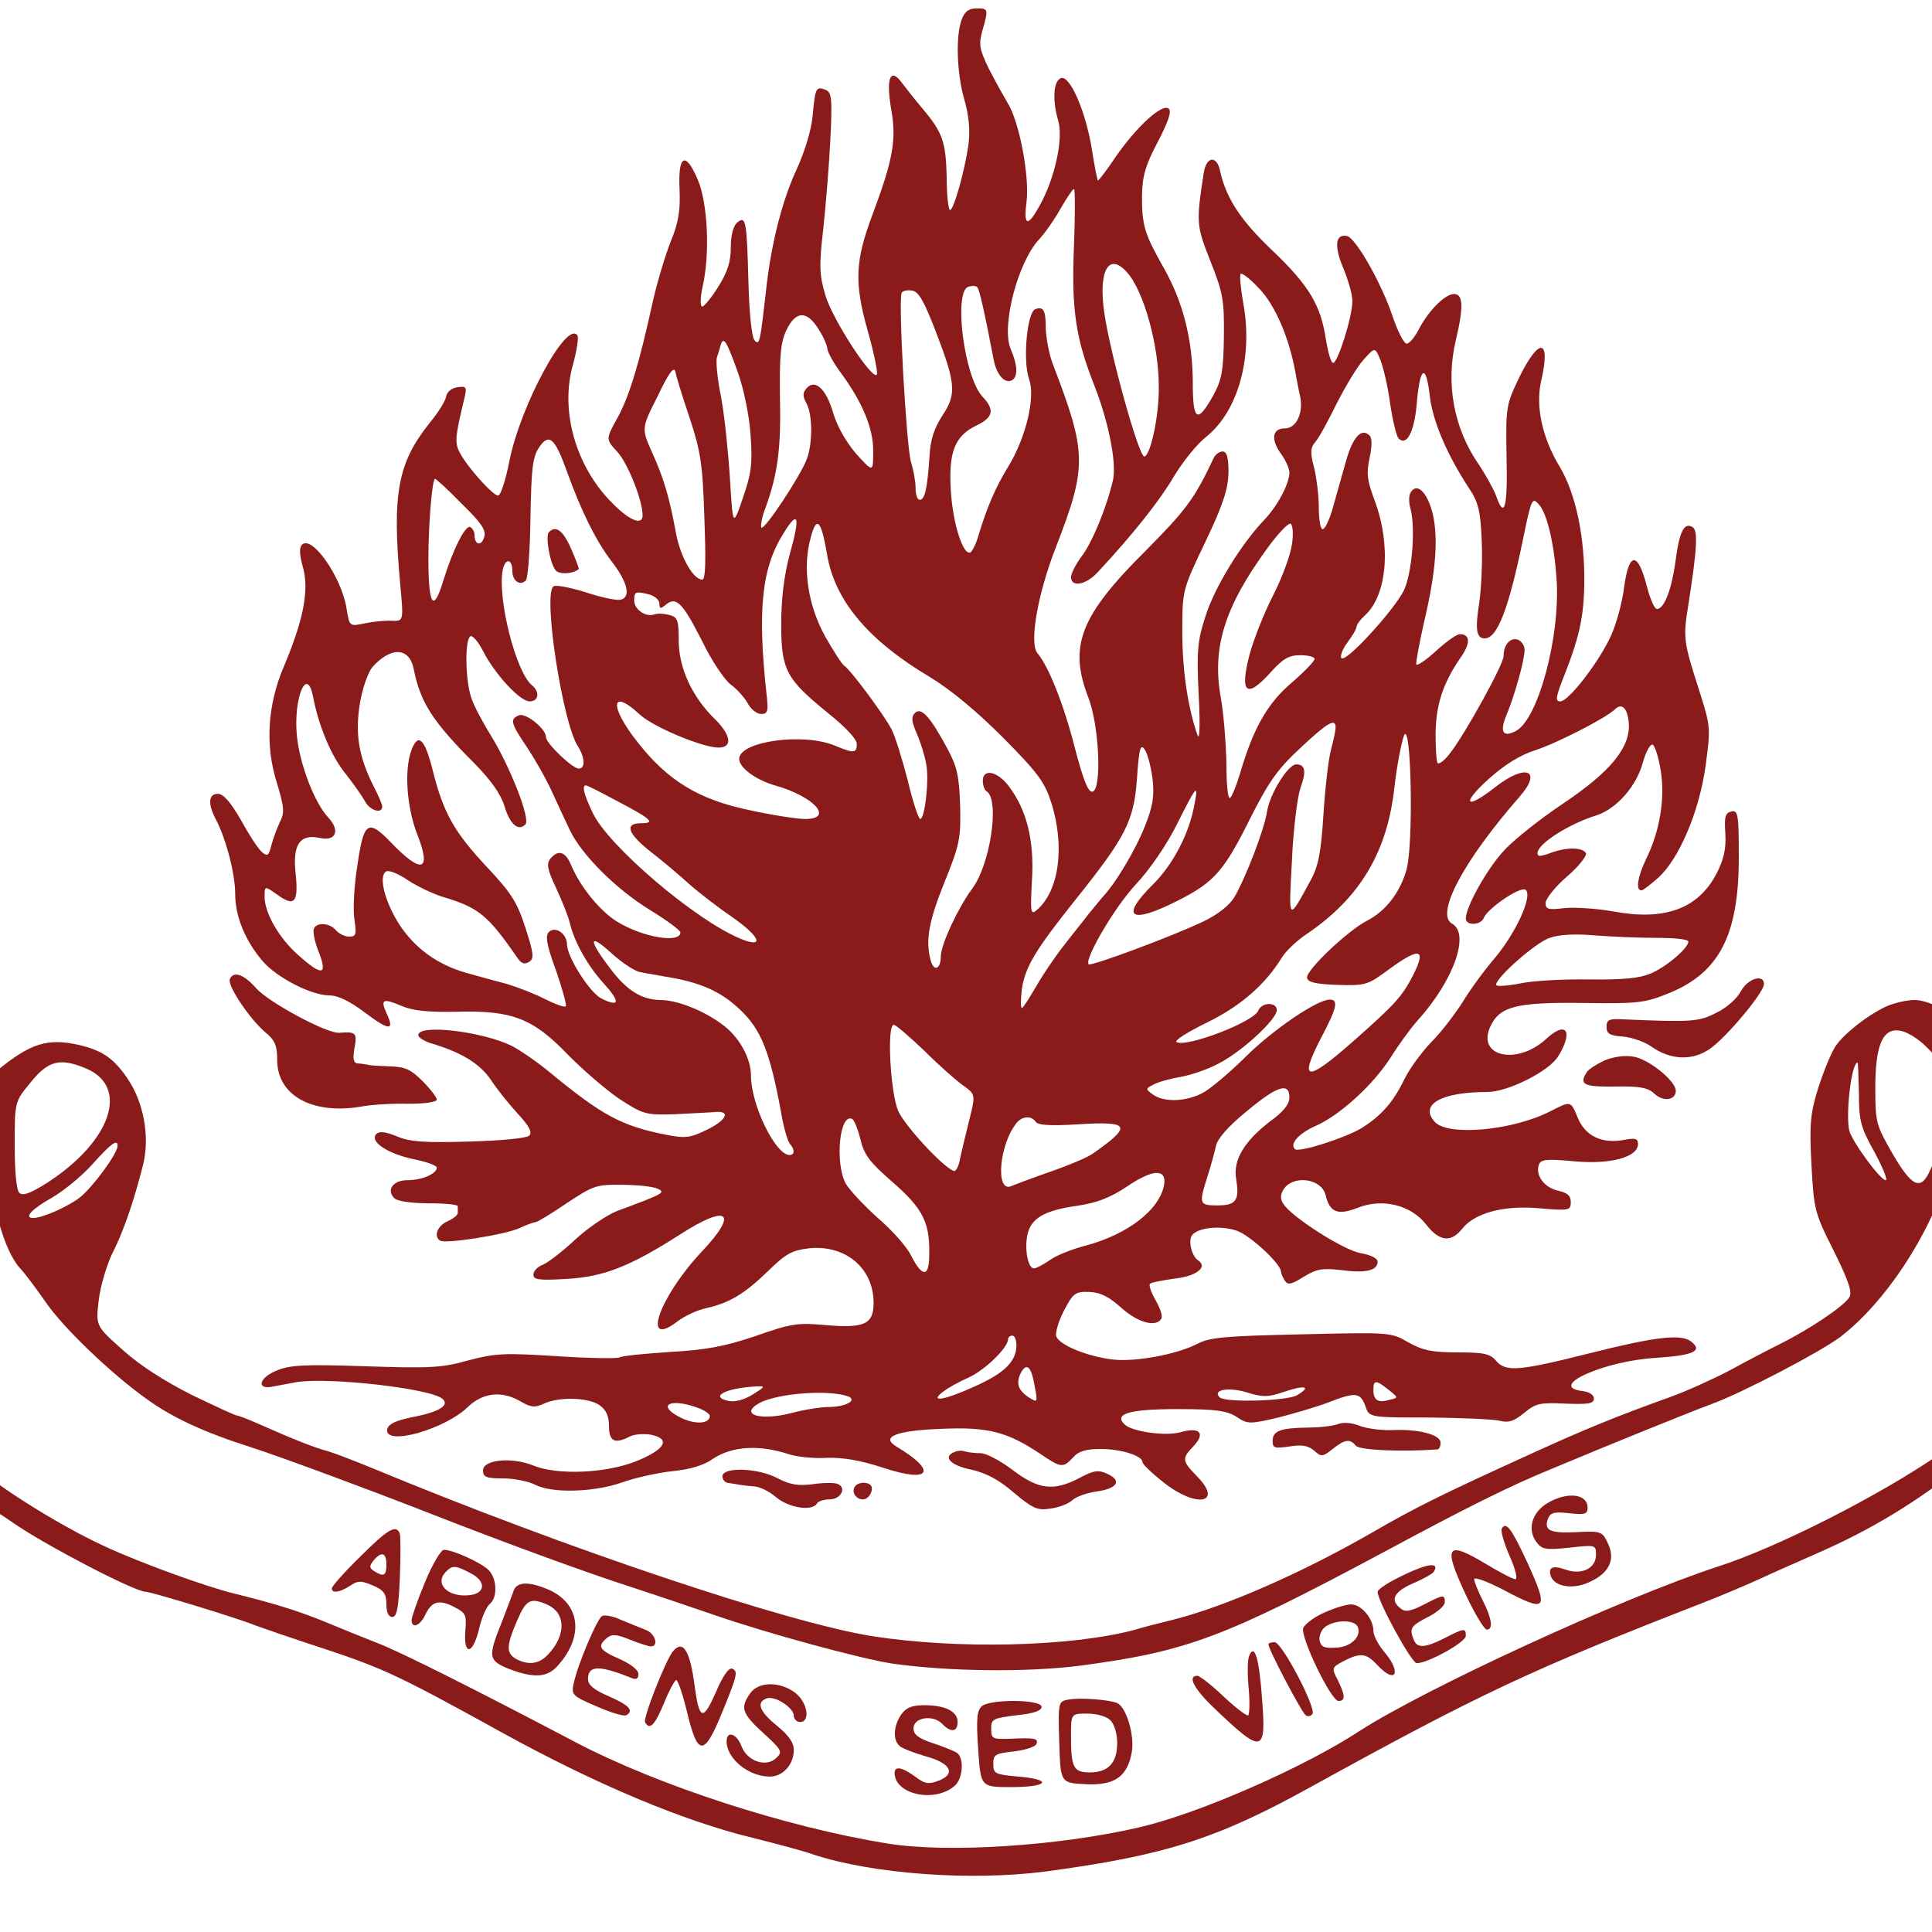
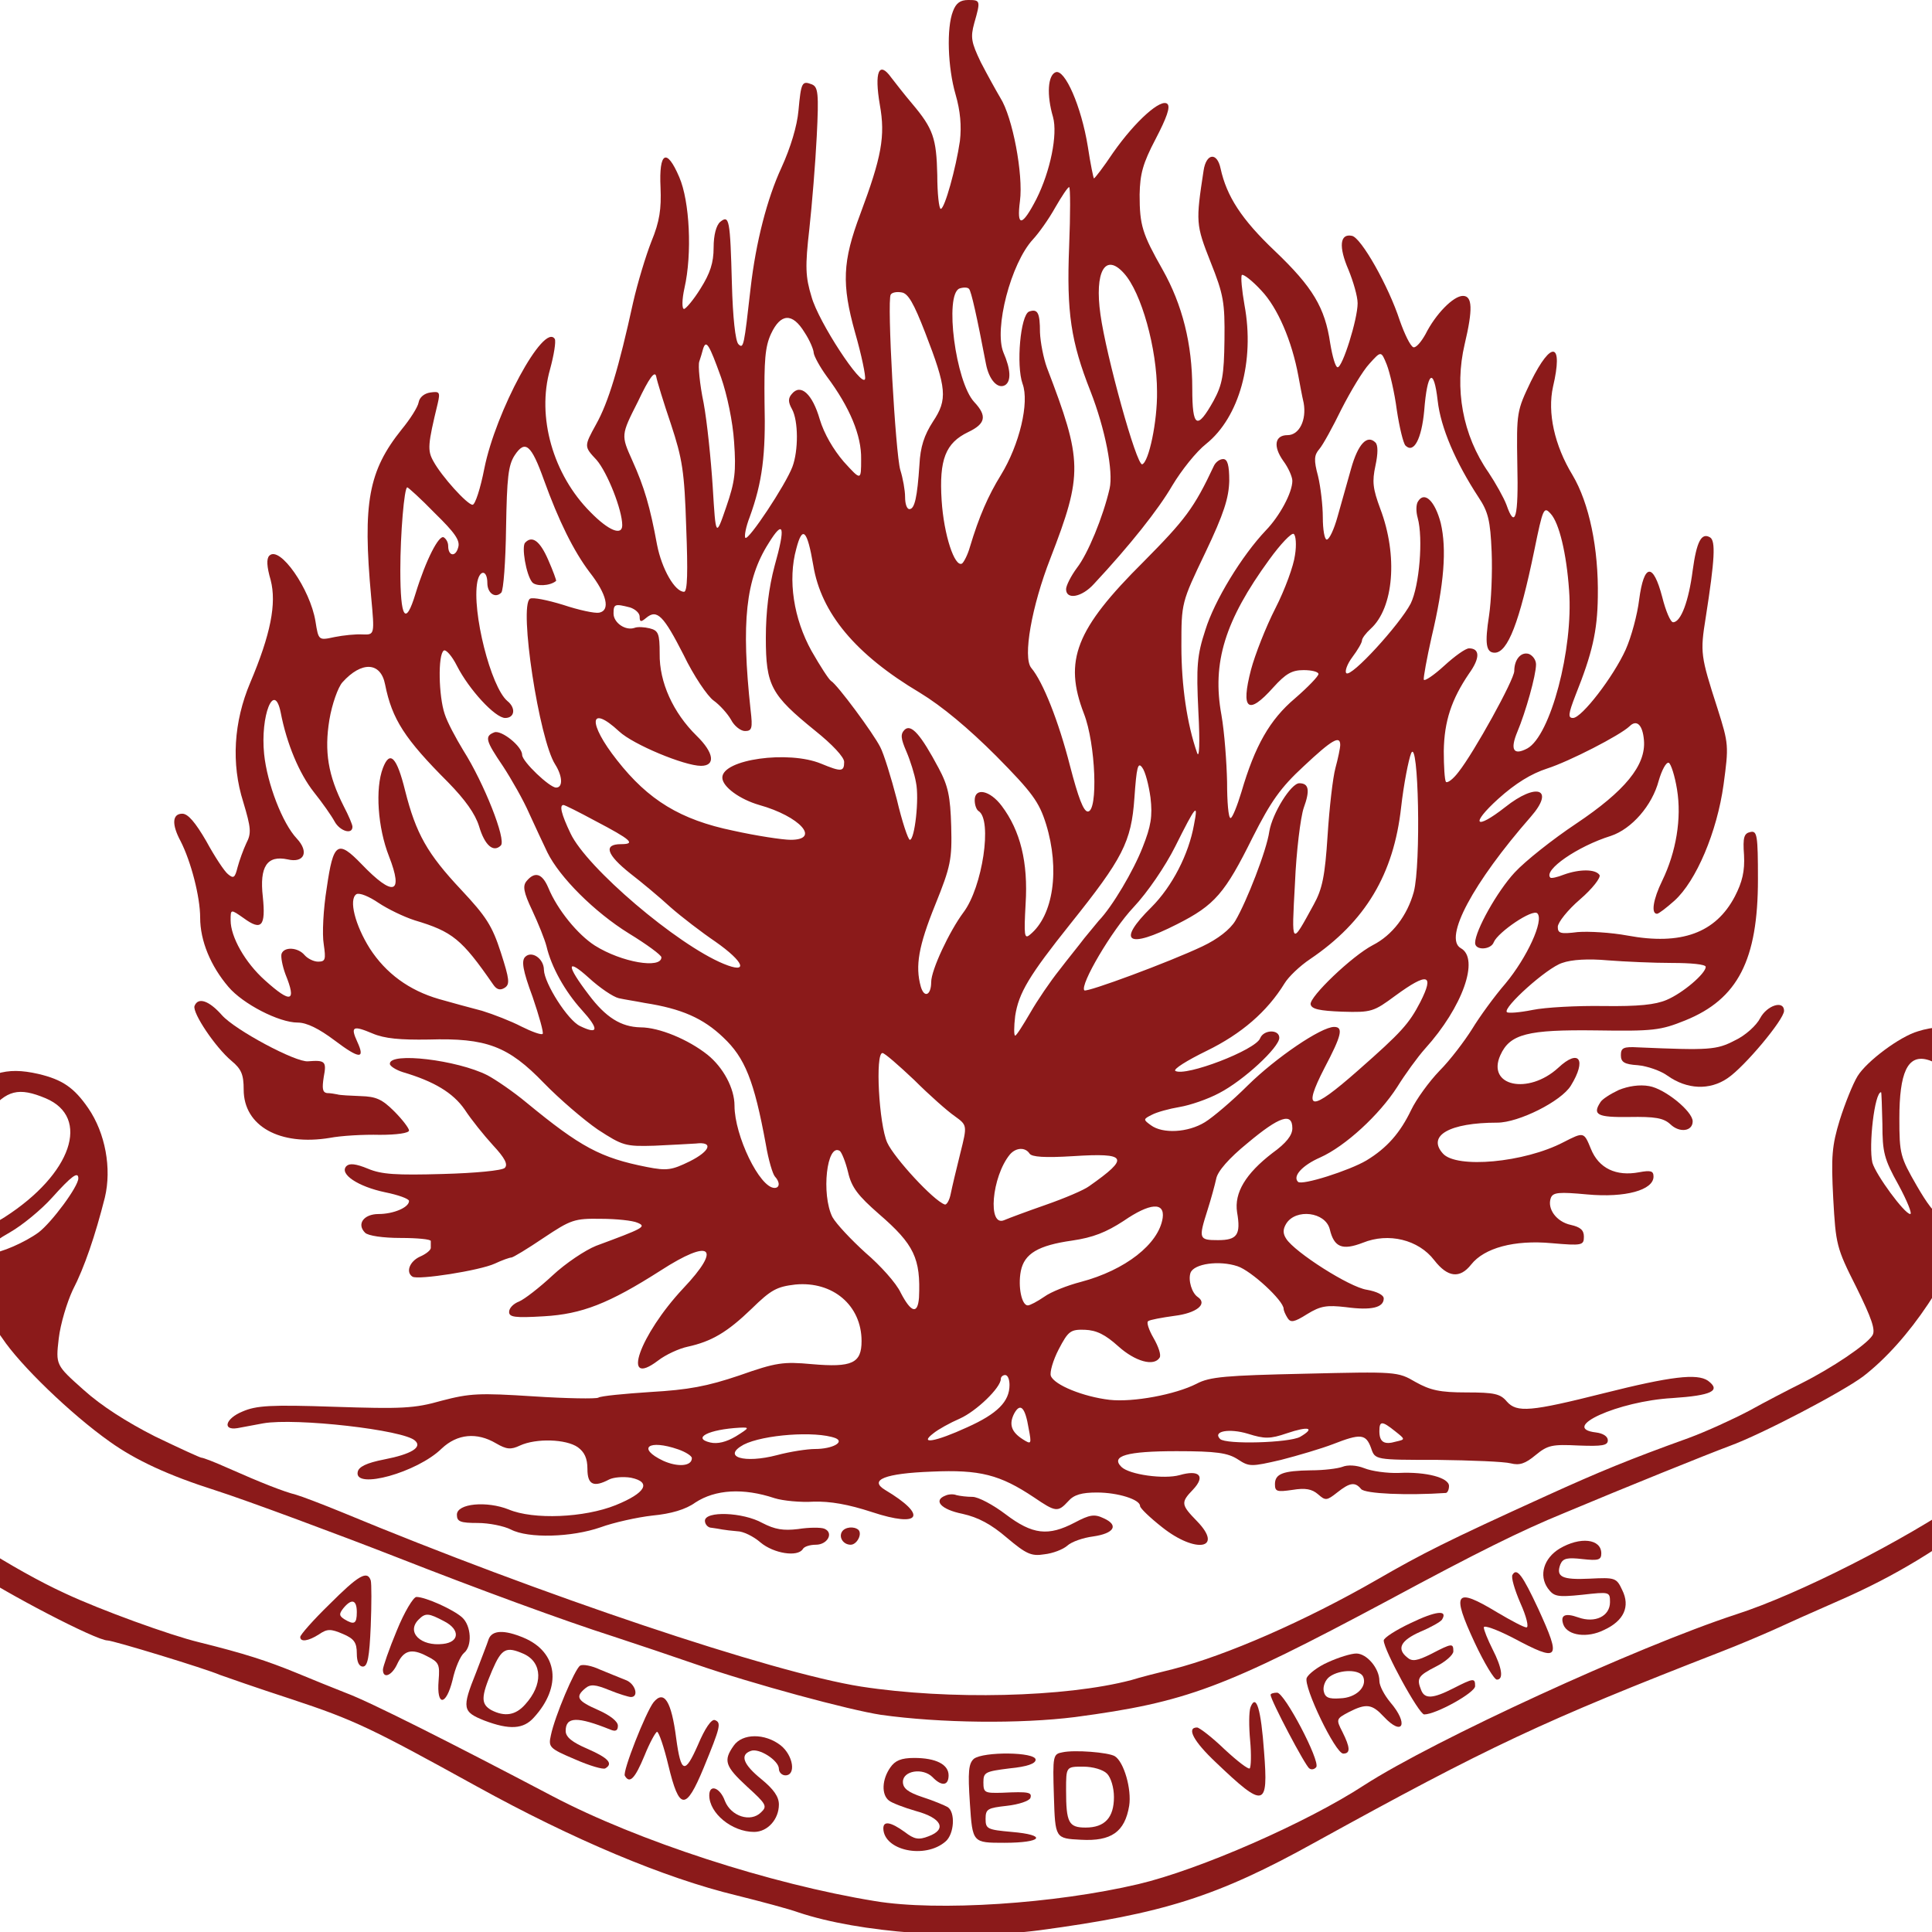
- <svg xmlns="http://www.w3.org/2000/svg" version="1.0" width="460" height="460" viewBox="130 42 460 460" preserveAspectRatio="xMidYMid meet">
+ <svg xmlns="http://www.w3.org/2000/svg" version="1.0" width="444" height="444" viewBox="140 44 444 444" preserveAspectRatio="xMidYMid meet">
  <g transform="translate(0,576) scale(0.1,-0.1)" fill="#8B1A1A" stroke="none">
    <path d="M3590 5294 c-15 -38 -12 -129 6 -191 11 -38 14 -72 10 -107 -9 -62 -35 -156 -44 -156 -4 0 -8 35 -8 78 -2 84 -9 106 -58 164 -17 20 -38 47 -48 60 -28 39 -39 13 -26 -63 13 -72 4 -120 -45 -251 -41 -109 -43 -161 -12 -272 15 -52 25 -101 23 -107 -7 -21 -107 131 -123 189 -14 46 -15 69 -5 156 6 55 14 152 17 213 5 99 3 113 -11 119 -23 9 -25 5 -31 -60 -3 -35 -18 -85 -39 -131 -33 -71 -59 -172 -71 -277 -15 -132 -16 -141 -28 -129 -7 7 -13 62 -15 139 -4 148 -6 159 -27 142 -9 -8 -15 -30 -15 -59 0 -35 -8 -59 -30 -94 -16 -26 -34 -47 -38 -47 -5 0 -5 21 1 48 18 79 12 200 -12 255 -29 68 -47 58 -43 -24 2 -49 -2 -78 -21 -124 -13 -33 -32 -96 -42 -140 -33 -151 -57 -230 -85 -280 -28 -51 -28 -51 1 -82 25 -29 59 -115 59 -150 0 -25 -31 -13 -73 30 -86 86 -124 219 -93 328 9 33 14 64 11 70 -25 39 -136 -167 -162 -298 -9 -46 -21 -83 -27 -83 -12 0 -71 65 -90 100 -14 25 -13 38 10 133 6 26 4 28 -17 25 -14 -2 -25 -11 -27 -23 -2 -11 -20 -39 -39 -62 -76 -95 -90 -168 -70 -385 8 -87 8 -87 -20 -86 -15 1 -44 -2 -64 -6 -37 -8 -37 -8 -44 36 -12 74 -82 175 -106 151 -7 -7 -6 -25 3 -56 14 -54 0 -125 -47 -236 -38 -90 -44 -186 -16 -274 18 -60 19 -72 7 -95 -7 -15 -16 -40 -20 -55 -6 -24 -9 -27 -22 -16 -8 6 -31 41 -50 76 -25 43 -42 63 -55 63 -23 0 -25 -24 -4 -63 24 -47 45 -128 45 -176 0 -53 24 -111 65 -159 33 -39 116 -82 159 -82 21 0 49 -14 85 -41 57 -43 71 -44 52 -3 -16 35 -10 38 35 19 28 -12 64 -15 129 -14 133 4 183 -15 265 -100 36 -37 92 -85 124 -107 57 -37 63 -39 130 -37 39 2 82 4 95 5 41 5 34 -17 -14 -41 -41 -20 -52 -22 -98 -13 -107 21 -153 46 -277 148 -30 25 -71 53 -90 63 -69 35 -226 54 -224 26 0 -5 14 -14 30 -19 71 -21 115 -47 142 -86 15 -23 44 -59 65 -82 27 -29 35 -44 27 -52 -6 -6 -67 -12 -143 -14 -106 -3 -140 -1 -171 12 -29 12 -43 13 -50 6 -17 -18 27 -47 89 -60 30 -6 55 -15 55 -20 0 -15 -36 -30 -70 -30 -34 0 -51 -23 -31 -43 7 -7 41 -12 82 -12 38 0 69 -3 69 -7 0 -5 0 -12 0 -16 0 -5 -11 -14 -25 -20 -24 -11 -33 -36 -17 -46 13 -8 154 14 189 30 17 8 34 14 38 14 4 0 37 20 74 45 63 42 71 45 132 44 35 0 73 -4 84 -9 22 -9 13 -13 -95 -53 -25 -10 -70 -40 -100 -68 -30 -28 -65 -55 -77 -60 -13 -5 -23 -15 -23 -24 0 -12 13 -14 80 -10 87 5 149 29 268 105 116 75 142 54 52 -41 -100 -107 -144 -231 -58 -166 18 14 49 28 68 32 55 12 91 33 147 87 45 44 58 51 101 56 86 8 152 -48 152 -130 0 -51 -22 -61 -114 -53 -66 6 -82 4 -167 -26 -74 -25 -117 -33 -204 -38 -60 -4 -114 -9 -120 -13 -5 -3 -73 -2 -149 3 -125 8 -146 7 -211 -10 -63 -18 -92 -19 -246 -14 -147 5 -180 3 -212 -11 -39 -16 -47 -44 -11 -38 10 2 37 7 59 11 74 13 324 -15 349 -40 17 -15 -9 -31 -71 -43 -41 -8 -59 -17 -61 -29 -8 -41 137 -1 193 54 36 34 81 38 125 12 24 -14 34 -15 55 -5 37 17 106 15 133 -4 15 -11 22 -25 22 -50 0 -36 14 -43 50 -24 10 5 32 7 50 4 48 -10 34 -35 -35 -63 -72 -29 -189 -34 -246 -10 -50 20 -119 14 -119 -12 0 -16 8 -19 48 -19 26 0 60 -7 76 -15 40 -21 140 -18 206 5 30 11 84 23 119 27 43 4 77 14 99 30 46 30 110 34 182 10 19 -6 60 -10 90 -8 38 1 79 -6 134 -24 112 -37 129 -8 30 51 -38 23 0 38 107 42 111 5 157 -7 235 -59 50 -34 55 -35 79 -9 13 15 31 20 66 20 48 0 99 -16 99 -31 0 -5 23 -27 51 -49 77 -61 142 -50 80 14 -37 38 -38 43 -9 73 29 31 14 46 -31 33 -36 -10 -116 1 -134 19 -25 25 12 36 127 36 92 0 118 -4 141 -19 26 -17 30 -17 99 -1 39 10 93 26 119 36 64 25 76 24 88 -9 9 -27 9 -27 152 -27 78 -1 154 -4 169 -8 20 -5 33 -1 57 19 28 23 38 25 99 22 54 -2 67 0 67 12 0 9 -11 16 -27 18 -86 10 51 72 175 79 91 6 113 17 82 40 -25 17 -85 10 -240 -29 -167 -42 -199 -45 -222 -19 -15 18 -29 21 -93 21 -61 0 -83 5 -117 24 -41 24 -44 24 -255 19 -181 -4 -218 -7 -248 -23 -49 -25 -146 -43 -200 -37 -60 7 -127 34 -135 55 -3 8 5 36 18 61 22 42 27 46 60 45 27 -1 47 -11 77 -38 39 -35 82 -47 95 -26 4 6 -3 26 -14 45 -11 19 -17 37 -12 39 4 3 31 8 60 12 50 6 77 27 54 43 -14 9 -23 39 -17 56 8 21 66 29 108 15 31 -10 106 -79 106 -98 0 -4 4 -13 9 -21 7 -11 15 -10 45 9 31 19 45 21 89 16 59 -8 87 -1 87 20 0 8 -16 16 -39 20 -40 6 -165 86 -185 117 -8 12 -8 22 0 35 22 35 90 27 100 -13 10 -42 29 -49 76 -31 59 24 128 7 164 -40 31 -40 59 -43 85 -10 30 38 99 57 185 49 70 -6 74 -5 74 15 0 15 -8 22 -30 27 -33 7 -55 37 -46 62 5 13 19 14 84 8 87 -8 152 10 152 41 0 13 -6 15 -33 10 -53 -10 -93 9 -111 54 -16 39 -16 39 -63 15 -90 -47 -246 -61 -277 -26 -37 41 15 71 125 71 49 0 147 49 169 85 37 60 19 86 -29 41 -69 -63 -165 -42 -133 29 22 49 63 59 220 57 132 -2 148 0 205 23 121 49 167 139 167 324 0 102 -2 112 -17 109 -15 -3 -18 -12 -15 -53 2 -37 -4 -62 -21 -95 -44 -84 -123 -113 -247 -90 -38 7 -89 10 -114 8 -40 -5 -46 -3 -46 12 0 10 23 39 51 63 29 25 48 50 45 56 -9 14 -46 14 -82 1 -15 -6 -29 -9 -31 -7 -17 17 62 72 139 96 48 16 95 70 110 127 7 24 17 43 23 41 5 -2 14 -30 19 -61 11 -67 -2 -144 -34 -210 -21 -43 -26 -76 -12 -76 4 0 22 14 40 30 50 45 98 158 113 267 12 89 12 93 -14 175 -39 121 -40 128 -27 209 21 134 23 176 10 184 -20 12 -31 -10 -40 -76 -9 -70 -27 -119 -45 -119 -6 0 -17 26 -25 58 -21 80 -42 77 -53 -6 -4 -34 -18 -86 -31 -115 -28 -62 -101 -157 -121 -157 -12 0 -11 9 6 53 38 95 50 146 51 225 2 112 -20 216 -58 280 -42 69 -58 144 -45 203 24 102 -3 109 -51 12 -32 -67 -33 -70 -31 -190 3 -122 -5 -151 -25 -93 -6 16 -25 50 -41 74 -60 86 -79 193 -55 295 19 80 18 111 -4 111 -22 0 -63 -42 -86 -88 -10 -18 -22 -32 -28 -30 -7 3 -20 30 -31 61 -26 80 -89 191 -110 195 -28 6 -31 -25 -8 -78 11 -27 21 -61 21 -77 0 -37 -35 -148 -46 -147 -5 0 -12 25 -17 55 -12 82 -40 129 -127 212 -77 73 -111 126 -125 190 -8 38 -33 35 -39 -5 -18 -118 -18 -124 16 -210 30 -75 33 -93 32 -179 -1 -82 -5 -103 -25 -140 -38 -68 -49 -62 -49 28 0 103 -23 193 -68 273 -47 83 -53 102 -53 173 1 47 7 71 37 128 25 48 34 73 27 80 -14 14 -73 -38 -125 -112 -22 -33 -42 -59 -44 -59 -1 0 -8 33 -14 73 -15 93 -53 179 -74 171 -18 -7 -21 -52 -6 -103 11 -40 -6 -124 -38 -188 -33 -64 -46 -66 -38 -5 8 61 -17 193 -45 237 -10 17 -30 53 -45 82 -22 46 -24 57 -15 90 15 52 14 53 -14 53 -18 0 -28 -7 -35 -26z m267 -541 c-6 -151 4 -218 49 -332 34 -87 53 -185 44 -224 -15 -65 -50 -150 -75 -182 -14 -19 -25 -41 -25 -49 0 -25 36 -19 64 12 83 89 148 171 180 226 21 35 55 78 78 96 76 61 112 190 88 319 -6 34 -9 66 -6 69 3 3 24 -13 45 -36 37 -39 70 -115 85 -197 3 -16 8 -44 12 -61 7 -39 -10 -74 -37 -74 -29 0 -34 -25 -10 -59 12 -16 21 -37 21 -46 0 -27 -29 -81 -61 -114 -55 -58 -118 -161 -139 -229 -19 -58 -21 -83 -16 -187 4 -74 2 -110 -3 -95 -23 66 -36 154 -36 245 0 100 0 100 55 215 43 90 54 126 55 165 0 36 -4 50 -14 50 -8 0 -17 -7 -21 -15 -46 -98 -66 -124 -162 -221 -156 -155 -184 -227 -137 -349 27 -69 33 -225 9 -225 -10 0 -22 32 -41 105 -26 102 -62 193 -89 225 -20 24 1 142 44 252 75 194 74 224 -8 438 -8 22 -15 58 -16 81 0 45 -5 55 -25 48 -20 -8 -30 -124 -15 -166 16 -43 -7 -140 -50 -210 -29 -47 -50 -95 -71 -165 -5 -18 -14 -35 -18 -38 -17 -10 -42 66 -47 145 -6 94 9 132 61 157 40 19 44 37 14 69 -43 46 -69 247 -34 261 9 3 19 3 22 -1 5 -5 18 -63 39 -173 7 -36 27 -58 44 -48 14 9 13 36 -4 75 -22 54 17 205 68 260 13 14 36 46 51 73 15 26 29 47 32 47 3 0 3 -62 0 -137z m126 -61 c40 -44 76 -173 76 -272 1 -69 -19 -162 -34 -167 -13 -4 -83 250 -96 344 -14 99 11 143 54 95z m-457 -136 c50 -129 52 -154 18 -205 -20 -31 -29 -58 -31 -99 -5 -75 -11 -102 -23 -102 -6 0 -10 12 -10 28 0 15 -5 43 -11 62 -11 37 -31 389 -22 403 3 5 14 7 25 5 15 -2 28 -25 54 -92z m-277 0 c12 -18 21 -40 21 -47 1 -8 14 -32 30 -54 53 -71 80 -136 79 -190 0 -50 0 -50 -40 -6 -24 28 -45 64 -55 97 -17 59 -44 83 -64 59 -9 -10 -9 -19 0 -35 15 -27 15 -96 1 -133 -16 -42 -101 -170 -108 -163 -3 3 1 25 10 48 29 80 37 143 34 263 -1 95 1 128 15 158 22 47 49 49 77 3z m-192 -103 c14 -40 27 -102 30 -148 5 -69 2 -92 -18 -150 -24 -70 -24 -70 -31 45 -4 63 -13 151 -21 194 -9 43 -13 86 -10 95 3 9 7 22 9 30 7 21 14 9 41 -66z m1553 -75 c6 -40 15 -77 20 -82 19 -19 37 15 43 80 7 90 22 102 31 23 7 -62 41 -141 94 -222 22 -33 27 -53 30 -125 2 -48 -1 -114 -6 -147 -10 -64 -7 -85 13 -85 30 0 57 70 91 235 20 98 22 102 38 84 19 -21 36 -90 42 -176 10 -135 -43 -334 -96 -363 -32 -17 -40 -3 -23 38 19 45 43 130 43 155 0 10 -7 20 -16 24 -18 6 -34 -12 -34 -39 0 -20 -93 -188 -128 -232 -12 -16 -25 -26 -29 -23 -3 4 -5 36 -5 71 1 69 18 119 58 178 26 36 25 58 0 58 -8 0 -33 -18 -57 -40 -24 -22 -45 -36 -47 -32 -1 5 7 49 18 98 29 122 35 202 21 262 -13 50 -37 74 -52 50 -5 -7 -5 -24 -1 -38 13 -47 4 -156 -16 -197 -25 -48 -137 -171 -148 -160 -4 4 2 21 14 37 12 16 22 33 22 38 0 5 9 17 20 27 53 48 63 168 22 276 -17 46 -19 62 -11 99 6 28 6 47 0 53 -19 19 -40 -3 -56 -60 -9 -32 -23 -82 -31 -110 -8 -29 -19 -53 -25 -53 -5 0 -9 23 -9 51 0 27 -5 70 -11 95 -10 37 -9 48 3 62 8 9 31 51 51 92 21 41 49 88 64 104 27 30 27 30 40 -2 7 -18 18 -65 23 -104z m-1668 -33 c26 -79 31 -108 35 -237 4 -102 3 -148 -5 -148 -21 0 -51 52 -62 108 -16 87 -29 132 -57 194 -26 58 -26 58 13 135 26 55 39 72 42 58 2 -11 17 -60 34 -110z m-292 -128 c34 -94 68 -163 105 -212 40 -51 48 -88 22 -93 -10 -2 -47 6 -83 18 -36 11 -70 18 -76 14 -26 -16 21 -324 58 -381 17 -27 18 -53 2 -53 -15 0 -78 60 -78 75 0 20 -48 58 -64 52 -23 -9 -20 -19 20 -78 19 -29 47 -78 60 -108 14 -31 33 -71 42 -90 28 -57 108 -137 187 -186 41 -25 75 -50 75 -55 0 -27 -91 -12 -153 27 -39 25 -86 82 -107 133 -14 33 -31 38 -50 15 -9 -11 -7 -25 13 -67 14 -30 29 -67 33 -83 11 -47 42 -103 81 -146 40 -44 39 -58 -4 -37 -28 13 -82 98 -83 129 0 26 -28 45 -43 30 -9 -9 -6 -30 17 -92 15 -44 26 -83 23 -85 -3 -3 -25 5 -49 17 -23 12 -64 28 -90 36 -27 7 -71 19 -99 27 -69 20 -122 59 -159 116 -34 54 -49 113 -31 125 7 4 29 -5 51 -20 21 -14 58 -32 83 -40 87 -26 108 -43 180 -147 8 -12 16 -15 27 -8 12 8 11 19 -9 81 -20 62 -34 83 -91 144 -78 83 -104 129 -129 228 -19 77 -35 94 -51 52 -18 -47 -12 -137 14 -203 34 -87 10 -94 -63 -18 -55 57 -65 50 -80 -54 -8 -49 -11 -107 -7 -130 5 -35 4 -40 -13 -40 -10 0 -24 7 -31 15 -15 18 -47 20 -53 3 -2 -7 2 -28 9 -47 26 -64 13 -68 -47 -14 -46 41 -79 100 -79 138 0 26 0 26 30 5 41 -30 51 -19 44 49 -8 70 10 96 57 86 38 -9 50 17 21 48 -33 35 -68 126 -75 194 -9 88 23 169 38 96 14 -73 43 -141 76 -183 20 -25 41 -55 48 -68 12 -22 41 -31 41 -12 0 5 -9 26 -20 47 -36 71 -45 126 -33 199 6 36 20 75 30 86 44 49 88 47 98 -5 16 -80 45 -125 145 -225 39 -40 62 -72 71 -101 13 -44 33 -61 50 -44 13 13 -39 144 -86 218 -17 28 -37 65 -43 84 -14 41 -16 137 -2 146 5 3 19 -13 30 -35 28 -55 88 -120 111 -120 22 0 25 23 5 39 -38 32 -82 206 -69 274 6 29 23 27 23 -3 0 -23 18 -36 32 -22 5 5 10 72 11 149 2 116 5 144 20 167 24 36 38 24 67 -57z m-251 -76 c46 -45 59 -63 54 -79 -6 -23 -23 -20 -23 3 0 8 -4 16 -10 20 -11 7 -41 -51 -65 -129 -23 -76 -35 -58 -35 54 0 83 9 190 16 190 2 0 31 -26 63 -59z m781 -122 c-13 -49 -20 -104 -20 -165 0 -110 12 -131 113 -213 40 -32 67 -61 67 -72 0 -23 -7 -23 -53 -4 -75 31 -227 10 -227 -32 0 -21 40 -50 85 -63 93 -26 142 -80 72 -80 -18 0 -78 9 -132 21 -121 25 -195 70 -267 162 -68 86 -64 130 5 66 32 -30 150 -79 188 -79 34 0 30 30 -10 69 -54 53 -86 123 -85 189 0 46 -3 53 -23 58 -12 3 -28 4 -35 1 -21 -7 -48 12 -48 33 0 22 3 23 38 14 12 -4 22 -13 22 -21 0 -13 3 -13 15 -3 25 21 40 5 86 -85 23 -48 55 -95 69 -105 14 -10 32 -30 40 -44 7 -14 22 -26 32 -26 16 0 18 6 13 48 -22 203 -11 301 41 383 35 57 40 40 14 -52z m89 2 c18 -110 97 -205 245 -293 51 -31 112 -82 175 -145 84 -85 99 -106 115 -157 32 -104 17 -210 -37 -254 -13 -11 -14 -2 -10 71 6 95 -12 168 -55 225 -27 36 -62 43 -62 13 0 -11 4 -22 9 -25 32 -20 9 -175 -35 -233 -32 -43 -74 -132 -74 -160 0 -30 -16 -38 -24 -10 -13 47 -5 93 33 187 36 89 39 105 37 181 -2 69 -7 93 -29 134 -41 77 -63 102 -78 88 -10 -10 -9 -20 4 -50 9 -21 19 -53 22 -71 8 -37 -3 -132 -14 -132 -4 0 -18 42 -30 93 -13 50 -30 105 -38 120 -16 32 -99 144 -113 152 -5 3 -25 34 -45 69 -41 74 -55 163 -35 235 14 54 25 44 39 -38z m1107 23 c-3 -24 -23 -79 -45 -122 -22 -43 -47 -107 -56 -141 -24 -92 -7 -106 51 -41 29 32 43 40 70 40 19 0 34 -4 34 -9 0 -5 -24 -30 -54 -56 -58 -49 -92 -109 -123 -215 -10 -33 -21 -60 -25 -60 -5 0 -8 37 -8 83 -1 45 -6 114 -13 154 -22 120 8 217 110 357 26 36 51 62 56 59 5 -3 7 -25 3 -49z m802 -425 c5 -58 -44 -117 -156 -192 -54 -36 -117 -86 -141 -112 -40 -43 -91 -134 -91 -162 0 -18 37 -16 43 2 10 23 89 77 100 66 16 -16 -24 -102 -73 -161 -26 -30 -60 -77 -77 -105 -17 -27 -50 -71 -75 -96 -24 -25 -53 -65 -65 -90 -25 -52 -55 -87 -103 -116 -39 -23 -148 -58 -157 -49 -13 13 10 38 51 56 58 26 136 98 177 162 18 29 47 69 64 88 86 95 126 207 82 231 -40 23 28 150 161 302 56 64 14 80 -59 22 -69 -54 -81 -40 -16 19 40 36 76 58 113 70 50 16 167 76 189 97 16 16 30 4 33 -32z m-698 -11 c0 -7 -5 -31 -11 -53 -6 -22 -14 -92 -18 -155 -6 -93 -12 -123 -32 -159 -52 -95 -51 -97 -43 49 3 74 13 152 20 173 15 41 12 57 -10 57 -19 0 -62 -69 -69 -111 -6 -43 -52 -161 -78 -205 -12 -20 -40 -42 -76 -59 -76 -36 -265 -106 -271 -101 -11 12 63 138 113 191 32 34 73 94 96 140 48 96 53 101 43 50 -12 -68 -50 -142 -98 -190 -81 -80 -55 -97 59 -39 87 44 110 71 174 200 42 83 64 114 117 163 65 61 84 72 84 49z m169 -338 c-15 -54 -49 -99 -94 -122 -48 -25 -146 -119 -143 -136 2 -11 20 -15 73 -17 67 -2 72 0 122 37 74 54 90 50 57 -15 -26 -50 -43 -69 -143 -157 -110 -97 -129 -95 -77 6 39 74 44 94 22 94 -30 0 -134 -71 -198 -134 -36 -36 -81 -74 -99 -85 -39 -24 -97 -27 -124 -7 -18 13 -18 14 2 24 11 6 40 14 64 18 24 4 65 18 91 32 56 29 138 105 138 127 0 20 -36 19 -44 -1 -10 -27 -172 -89 -195 -75 -5 4 27 24 72 46 80 39 139 90 179 155 9 15 35 40 59 56 127 86 192 195 209 349 6 53 17 109 23 124 17 38 23 -256 6 -319z m-605 217 c5 -43 1 -66 -18 -114 -21 -54 -70 -137 -101 -169 -5 -6 -20 -24 -33 -40 -12 -16 -39 -49 -58 -74 -20 -25 -50 -69 -66 -97 -17 -29 -32 -53 -35 -53 -3 0 -3 20 0 45 8 53 32 93 127 212 120 150 140 188 147 289 5 71 8 84 18 70 7 -9 15 -40 19 -69z m-1277 -53 c84 -44 95 -54 60 -54 -41 0 -33 -24 21 -67 26 -20 68 -55 93 -78 25 -22 72 -58 103 -79 67 -47 77 -75 19 -51 -107 44 -315 221 -352 300 -21 44 -26 65 -16 65 3 0 35 -16 72 -36z m2476 -327 c42 0 77 -3 77 -9 0 -15 -52 -60 -90 -76 -26 -11 -64 -15 -145 -14 -60 1 -134 -3 -163 -9 -30 -6 -56 -8 -59 -5 -10 10 92 102 127 113 22 8 61 10 105 6 39 -3 105 -6 148 -6z m-2421 -81 c13 -3 40 -7 60 -11 84 -13 134 -35 180 -79 50 -47 71 -99 98 -246 6 -36 16 -69 21 -74 12 -13 11 -26 -1 -26 -34 0 -92 120 -92 189 0 40 -26 88 -62 117 -44 35 -111 63 -154 63 -45 1 -80 23 -119 75 -52 68 -52 86 0 39 25 -23 56 -44 69 -47z m679 -188 c35 -35 77 -72 93 -83 29 -21 29 -21 13 -85 -9 -36 -19 -78 -22 -93 -3 -16 -10 -27 -14 -25 -26 9 -116 107 -132 142 -19 42 -28 206 -11 206 5 0 37 -28 73 -62z m869 -111 c0 -16 -14 -34 -46 -57 -61 -47 -88 -91 -81 -136 9 -52 0 -64 -44 -64 -44 0 -45 3 -24 69 8 25 17 58 20 72 3 17 29 47 72 82 74 62 103 71 103 34z m-1021 -101 c8 -35 23 -54 71 -96 81 -70 96 -102 92 -192 -3 -39 -18 -35 -42 11 -10 22 -47 63 -81 92 -33 30 -67 66 -76 82 -26 52 -13 171 17 152 4 -3 13 -24 19 -49z m417 43 c5 -8 35 -10 100 -6 125 8 131 -3 37 -69 -12 -9 -57 -28 -100 -43 -43 -15 -86 -31 -95 -35 -39 -17 -29 100 13 151 14 16 35 17 45 2z m306 -148 c-9 -60 -86 -120 -188 -147 -31 -8 -69 -23 -84 -34 -16 -11 -33 -20 -38 -20 -14 0 -23 43 -16 79 8 40 40 59 118 70 48 7 78 19 118 45 61 42 95 44 90 7z m-352 -384 c0 -38 -28 -66 -97 -97 -74 -34 -112 -40 -78 -14 11 9 38 24 61 34 38 17 94 71 94 91 0 5 5 9 10 9 6 0 10 -10 10 -23z m44 -100 c7 -36 6 -37 -13 -25 -27 17 -33 35 -20 60 14 25 25 14 33 -35z m842 -6 c24 -19 24 -19 2 -24 -27 -8 -38 -1 -38 24 0 24 6 24 36 0z m-1515 -12 c-22 -13 -42 -18 -59 -14 -42 10 -4 30 68 34 23 1 23 0 -9 -20z m1266 7 c50 17 67 13 31 -8 -25 -14 -171 -18 -184 -5 -18 18 21 25 64 12 38 -12 51 -12 89 1z m-1037 -11 c22 -9 -7 -25 -47 -25 -18 0 -57 -6 -87 -14 -76 -20 -128 -4 -77 24 45 23 165 32 211 15z m-361 -26 c17 -6 31 -15 31 -20 0 -19 -33 -21 -66 -6 -61 29 -34 50 35 26z" />
    <path d="M2607 4073 c-9 -8 2 -74 16 -91 8 -10 41 -9 55 3 1 1 -7 23 -18 48 -19 44 -37 57 -53 40z" />
    <path d="M1847 3008 c-5 -16 48 -95 85 -126 23 -19 28 -32 28 -66 0 -84 83 -130 198 -111 26 5 77 8 115 7 39 0 67 4 67 10 0 5 -15 25 -34 44 -28 28 -42 34 -77 35 -24 1 -48 2 -54 4 -5 1 -16 3 -24 3 -10 2 -11 11 -7 37 7 36 3 39 -36 36 -28 -3 -168 72 -198 106 -30 34 -55 42 -63 21z" />
    <path d="M5445 2980 c-8 -16 -34 -40 -58 -51 -42 -22 -59 -23 -222 -16 -34 2 -40 -1 -40 -18 0 -16 8 -21 39 -23 22 -2 53 -13 68 -24 45 -32 97 -34 138 -6 39 26 130 135 130 155 0 25 -39 13 -55 -17z" />
    <path d="M5808 2950 c-42 -12 -118 -69 -139 -103 -11 -18 -29 -63 -41 -101 -18 -59 -20 -84 -15 -180 6 -106 7 -113 53 -204 35 -71 45 -99 37 -111 -13 -21 -93 -75 -163 -110 -30 -15 -84 -43 -120 -63 -36 -19 -99 -48 -140 -63 -136 -49 -204 -77 -325 -132 -231 -105 -286 -133 -390 -193 -165 -95 -348 -175 -470 -206 -33 -8 -76 -19 -95 -25 -152 -40 -420 -46 -621 -15 -204 32 -734 210 -1194 401 -44 18 -91 36 -105 40 -28 7 -79 27 -158 62 -29 13 -55 23 -59 23 -3 0 -51 22 -107 49 -65 33 -123 70 -164 107 -64 57 -64 57 -57 118 4 34 19 83 32 111 27 52 52 126 74 213 16 67 1 148 -38 205 -33 48 -60 66 -115 79 -75 17 -116 4 -196 -62 -153 -125 -280 -196 -375 -209 -36 -5 -71 -12 -77 -16 -33 -20 12 -255 84 -435 6 -15 -17 -33 -192 -145 -40 -25 -106 -75 -146 -110 -103 -90 -116 -122 -126 -300 -4 -91 -13 -153 -23 -177 -24 -56 -64 -104 -98 -118 -19 -8 -29 -19 -27 -29 5 -21 38 -17 103 10 121 52 199 129 262 259 48 100 79 150 93 150 4 0 6 -8 3 -19 -11 -42 19 -136 86 -271 72 -146 84 -192 67 -267 -7 -28 -5 -33 11 -33 13 0 29 21 53 68 35 67 35 67 36 272 0 124 5 215 11 230 16 35 72 86 115 104 65 27 92 21 181 -41 77 -53 288 -163 314 -163 13 0 226 -65 258 -79 11 -4 85 -30 165 -56 145 -48 182 -66 425 -200 221 -122 432 -211 598 -251 56 -14 120 -31 142 -39 141 -47 377 -64 554 -41 283 38 408 77 633 202 401 221 522 278 933 438 39 15 93 38 120 50 28 13 95 43 150 67 131 57 239 123 359 218 46 36 60 42 83 36 17 -4 69 -48 128 -108 114 -116 128 -146 181 -361 29 -120 52 -172 79 -183 25 -9 28 3 16 69 -11 57 -10 72 14 163 14 55 28 135 32 178 3 42 10 77 15 77 11 0 47 -41 48 -53 1 -28 178 -207 204 -207 4 0 37 -12 73 -26 65 -26 90 -24 78 8 -3 8 -17 21 -30 28 -53 28 -119 158 -188 370 -17 52 -46 119 -65 148 -42 65 -141 176 -224 253 -61 56 -61 56 -48 153 12 91 9 234 -6 257 -3 6 -61 37 -127 69 -85 41 -143 77 -190 119 -72 62 -161 112 -200 110 -12 0 -34 -4 -49 -9z m77 -101 c30 -29 30 -30 30 -142 -1 -83 -5 -122 -18 -150 -23 -54 -44 -45 -92 38 -38 66 -40 73 -40 155 0 105 19 146 63 135 15 -3 41 -20 57 -36z m96 -5 c33 -35 186 -136 253 -167 67 -31 69 -36 64 -183 -6 -160 -58 -314 -136 -398 -22 -23 -43 -49 -48 -57 -13 -22 -120 -110 -194 -160 -145 -100 -387 -223 -530 -269 -229 -75 -694 -289 -854 -392 -133 -87 -380 -195 -520 -228 -191 -45 -461 -63 -605 -39 -240 39 -545 138 -741 241 -230 121 -420 217 -474 237 -28 11 -80 32 -116 47 -66 27 -118 44 -223 70 -66 16 -226 74 -307 112 -116 53 -285 161 -323 206 -89 105 -223 295 -248 353 -27 64 -69 223 -69 264 0 35 2 37 50 53 66 22 218 94 255 122 57 43 60 39 60 -66 1 -107 34 -229 74 -271 12 -13 37 -47 56 -74 41 -62 158 -175 247 -238 60 -43 136 -78 243 -112 72 -23 287 -103 420 -155 181 -71 382 -145 495 -181 52 -17 138 -46 190 -64 130 -45 352 -105 425 -116 136 -19 319 -21 446 -5 255 34 341 66 719 268 208 112 305 160 405 201 143 60 329 135 380 154 74 27 259 124 307 160 105 81 208 235 255 383 32 102 36 222 10 284 -20 46 -20 46 -4 46 8 0 24 -12 38 -26z m-4476 -48 c104 -44 60 -174 -94 -273 -40 -25 -57 -31 -65 -23 -7 7 -11 51 -11 114 0 103 0 103 38 149 42 52 70 59 132 33z m4221 -59 c0 -65 4 -81 37 -140 20 -37 32 -67 27 -67 -13 0 -79 90 -87 118 -9 39 5 162 20 162 1 0 2 -33 3 -73z m-4146 -125 c0 -19 -61 -101 -91 -124 -31 -23 -89 -48 -110 -48 -23 0 -4 21 44 48 28 16 72 52 97 80 44 49 60 61 60 44z m4864 -443 c119 -108 195 -230 237 -378 11 -36 19 -81 19 -99 0 -31 -1 -32 -22 -21 -13 7 -48 39 -78 72 -123 134 -159 167 -185 167 -31 0 -31 -10 0 -56 14 -20 29 -53 35 -73 13 -46 13 -152 0 -171 -9 -13 -14 -10 -33 15 -12 16 -66 78 -119 138 -92 101 -98 110 -98 150 0 33 6 49 25 67 27 26 78 109 114 188 14 28 30 52 37 52 7 0 37 -23 68 -51z m-5473 -141 c6 -13 36 -55 65 -94 30 -39 54 -79 54 -88 0 -9 -16 -33 -35 -55 -56 -62 -84 -134 -91 -236 -3 -50 -8 -99 -9 -110 -2 -11 -4 -28 -4 -37 -4 -86 -131 160 -131 252 0 44 4 53 45 93 74 75 54 90 -43 32 -74 -44 -96 -67 -180 -190 -38 -55 -75 -101 -83 -103 -11 -2 -17 19 -27 86 -20 147 5 194 161 317 39 30 246 154 259 155 4 0 12 -10 19 -22z" />
    <path d="M4984 1761 c-36 -22 -48 -61 -27 -91 14 -19 21 -21 79 -15 63 7 64 7 64 -17 0 -32 -34 -49 -73 -35 -31 11 -42 5 -34 -17 10 -25 55 -31 93 -12 46 21 61 54 42 92 -13 28 -16 29 -75 26 -63 -3 -78 4 -67 33 6 14 16 16 51 12 36 -4 43 -2 43 13 0 34 -49 39 -96 11z" />
    <path d="M4876 1701 c-4 -5 5 -35 18 -65 14 -31 20 -56 14 -56 -6 0 -36 16 -68 35 -96 58 -105 46 -51 -70 22 -47 45 -85 51 -85 16 0 12 27 -10 70 -11 22 -20 44 -20 50 0 6 30 -5 67 -24 107 -57 112 -51 58 67 -36 77 -49 95 -59 78z" />
    <path d="M2157 1633 c-37 -36 -67 -70 -67 -75 0 -12 18 -10 43 6 19 13 27 13 55 1 26 -11 32 -20 32 -45 0 -19 5 -30 14 -30 11 0 15 22 18 93 2 50 2 98 0 105 -8 24 -29 11 -95 -55z m63 -18 c0 -27 -6 -30 -29 -16 -12 8 -12 12 -2 25 19 23 31 20 31 -9z" />
    <path d="M2312 1573 c-18 -43 -32 -84 -32 -90 0 -22 20 -14 32 11 15 33 33 39 69 20 28 -14 30 -19 27 -56 -5 -60 17 -59 32 1 6 28 18 55 26 62 20 16 17 63 -4 82 -20 18 -84 47 -105 47 -7 0 -28 -35 -45 -77z m109 21 c37 -19 35 -48 -3 -52 -51 -6 -85 27 -56 56 16 16 23 15 59 -4z" />
    <path d="M4642 1590 c-34 -16 -62 -34 -62 -40 0 -22 81 -170 93 -170 27 0 117 50 117 65 0 19 -3 19 -50 -5 -47 -24 -66 -25 -74 -4 -11 27 -7 33 34 54 22 11 40 27 40 35 0 19 -3 19 -51 -6 -32 -16 -44 -18 -55 -8 -25 20 -15 39 30 59 24 10 47 23 50 28 14 23 -14 20 -72 -8z" />
    <path d="M2523 1553 c-3 -10 -17 -45 -29 -77 -33 -82 -31 -90 19 -110 58 -22 90 -20 114 7 65 71 55 150 -23 183 -45 19 -73 18 -81 -3z m81 -34 c43 -20 44 -71 3 -116 -22 -25 -47 -29 -78 -13 -24 14 -24 30 2 91 22 51 32 56 73 38z" />
    <path d="M4452 1500 c-23 -10 -45 -27 -49 -36 -8 -20 66 -174 84 -174 17 0 16 14 -2 50 -15 29 -14 30 14 45 41 21 54 19 81 -10 44 -47 58 -17 15 33 -14 17 -25 38 -25 49 0 29 -29 63 -53 63 -12 0 -41 -9 -65 -20z m81 -34 c9 -23 -17 -48 -53 -49 -27 -2 -35 2 -38 17 -2 11 4 26 14 33 24 17 70 17 77 -1z" />
    <path d="M2733 1492 c-12 -8 -58 -116 -67 -160 -6 -27 -4 -30 55 -55 34 -15 65 -24 70 -21 19 11 7 24 -41 45 -35 15 -50 27 -50 41 0 33 26 34 103 3 12 -5 17 -2 17 9 0 10 -18 24 -45 36 -48 21 -54 30 -30 50 12 10 23 9 55 -4 22 -9 45 -16 50 -16 19 0 10 31 -12 39 -13 5 -39 16 -59 24 -19 9 -40 13 -46 9z" />
    <path d="M4320 1425 c0 -12 80 -164 89 -169 5 -4 12 -2 16 3 9 15 -73 171 -90 171 -8 0 -15 -2 -15 -5z" />
    <path d="M2902 1408 c-18 -23 -72 -160 -66 -169 11 -19 23 -7 45 46 12 30 26 55 29 55 4 0 16 -35 26 -77 25 -104 40 -105 81 -6 39 95 41 104 26 110 -8 3 -23 -19 -39 -57 -30 -68 -39 -66 -50 15 -11 86 -28 112 -52 83z" />
    <path d="M4274 1397 c-4 -10 -4 -45 -1 -77 3 -32 2 -61 -1 -64 -3 -3 -29 17 -58 44 -29 28 -58 50 -63 50 -25 0 -8 -32 43 -80 112 -107 121 -104 111 24 -7 98 -18 135 -31 103z" />
    <path d="M3086 1308 c-24 -34 -20 -47 31 -94 44 -40 47 -45 32 -59 -24 -24 -69 -9 -83 26 -11 31 -36 40 -36 13 0 -41 52 -84 103 -84 31 0 57 29 57 63 0 18 -12 35 -40 58 -42 34 -50 56 -25 65 19 8 65 -22 65 -41 0 -8 7 -15 15 -15 25 0 18 46 -11 69 -36 28 -88 28 -108 -1z" />
    <path d="M3842 1293 c-22 -4 -23 -7 -20 -101 3 -97 3 -97 62 -100 70 -4 101 18 111 78 6 38 -12 101 -33 114 -15 9 -93 15 -120 9z m102 -49 c9 -9 16 -32 16 -54 0 -47 -21 -70 -65 -70 -39 0 -45 11 -45 86 0 54 0 54 39 54 23 0 46 -7 55 -16z" />
    <path d="M3638 1278 c-12 -11 -14 -29 -9 -103 6 -90 6 -90 79 -90 88 0 100 18 17 25 -56 5 -60 7 -60 30 0 23 5 25 49 30 27 3 51 11 54 18 4 13 -3 15 -65 12 -40 -1 -43 0 -43 24 0 23 4 25 60 32 41 4 60 11 60 20 0 18 -120 19 -142 2z" />
    <path d="M3446 1258 c-19 -27 -21 -62 -3 -76 6 -5 34 -16 62 -24 59 -16 72 -42 29 -58 -23 -9 -33 -7 -55 10 -32 23 -49 26 -49 8 1 -51 96 -71 143 -30 20 17 23 67 5 79 -7 4 -33 15 -58 23 -33 11 -45 20 -45 35 0 26 46 33 68 11 21 -22 37 -20 37 4 0 25 -29 40 -79 40 -30 0 -44 -6 -55 -22z" />
    <path d="M5120 2815 c-19 -9 -38 -21 -42 -28 -19 -29 -7 -35 66 -34 59 1 79 -2 95 -17 21 -20 51 -16 51 7 0 23 -64 75 -100 81 -22 4 -48 0 -70 -9z" />
    <path d="M4485 1949 c-11 -4 -43 -8 -72 -8 -65 -1 -83 -8 -83 -32 0 -17 5 -18 40 -13 30 5 45 2 59 -10 17 -15 20 -15 44 4 29 23 41 25 55 8 9 -11 106 -15 195 -9 4 1 7 8 7 16 0 19 -52 33 -115 30 -27 -1 -63 4 -80 11 -18 7 -38 8 -50 3z" />
    <path d="M3573 1883 c-29 -11 -11 -32 39 -42 36 -8 66 -24 102 -55 44 -37 56 -43 86 -38 19 2 43 11 53 20 10 9 36 18 59 21 49 7 60 26 24 42 -21 10 -32 8 -66 -10 -61 -32 -97 -28 -159 19 -29 22 -63 40 -76 40 -13 0 -29 2 -37 4 -7 3 -19 2 -25 -1z" />
    <path d="M3020 1825 c0 -8 7 -16 15 -16 8 -1 20 -3 25 -4 6 -1 21 -3 34 -4 14 0 38 -12 54 -26 30 -25 85 -34 97 -15 3 6 17 10 30 10 27 0 42 28 19 37 -8 3 -35 3 -60 -1 -34 -4 -53 -1 -82 14 -45 25 -132 28 -132 5z" />
    <path d="M3335 1800 c-8 -13 3 -30 20 -30 14 0 27 24 18 34 -10 9 -31 7 -38 -4z" />
  </g>
</svg>
